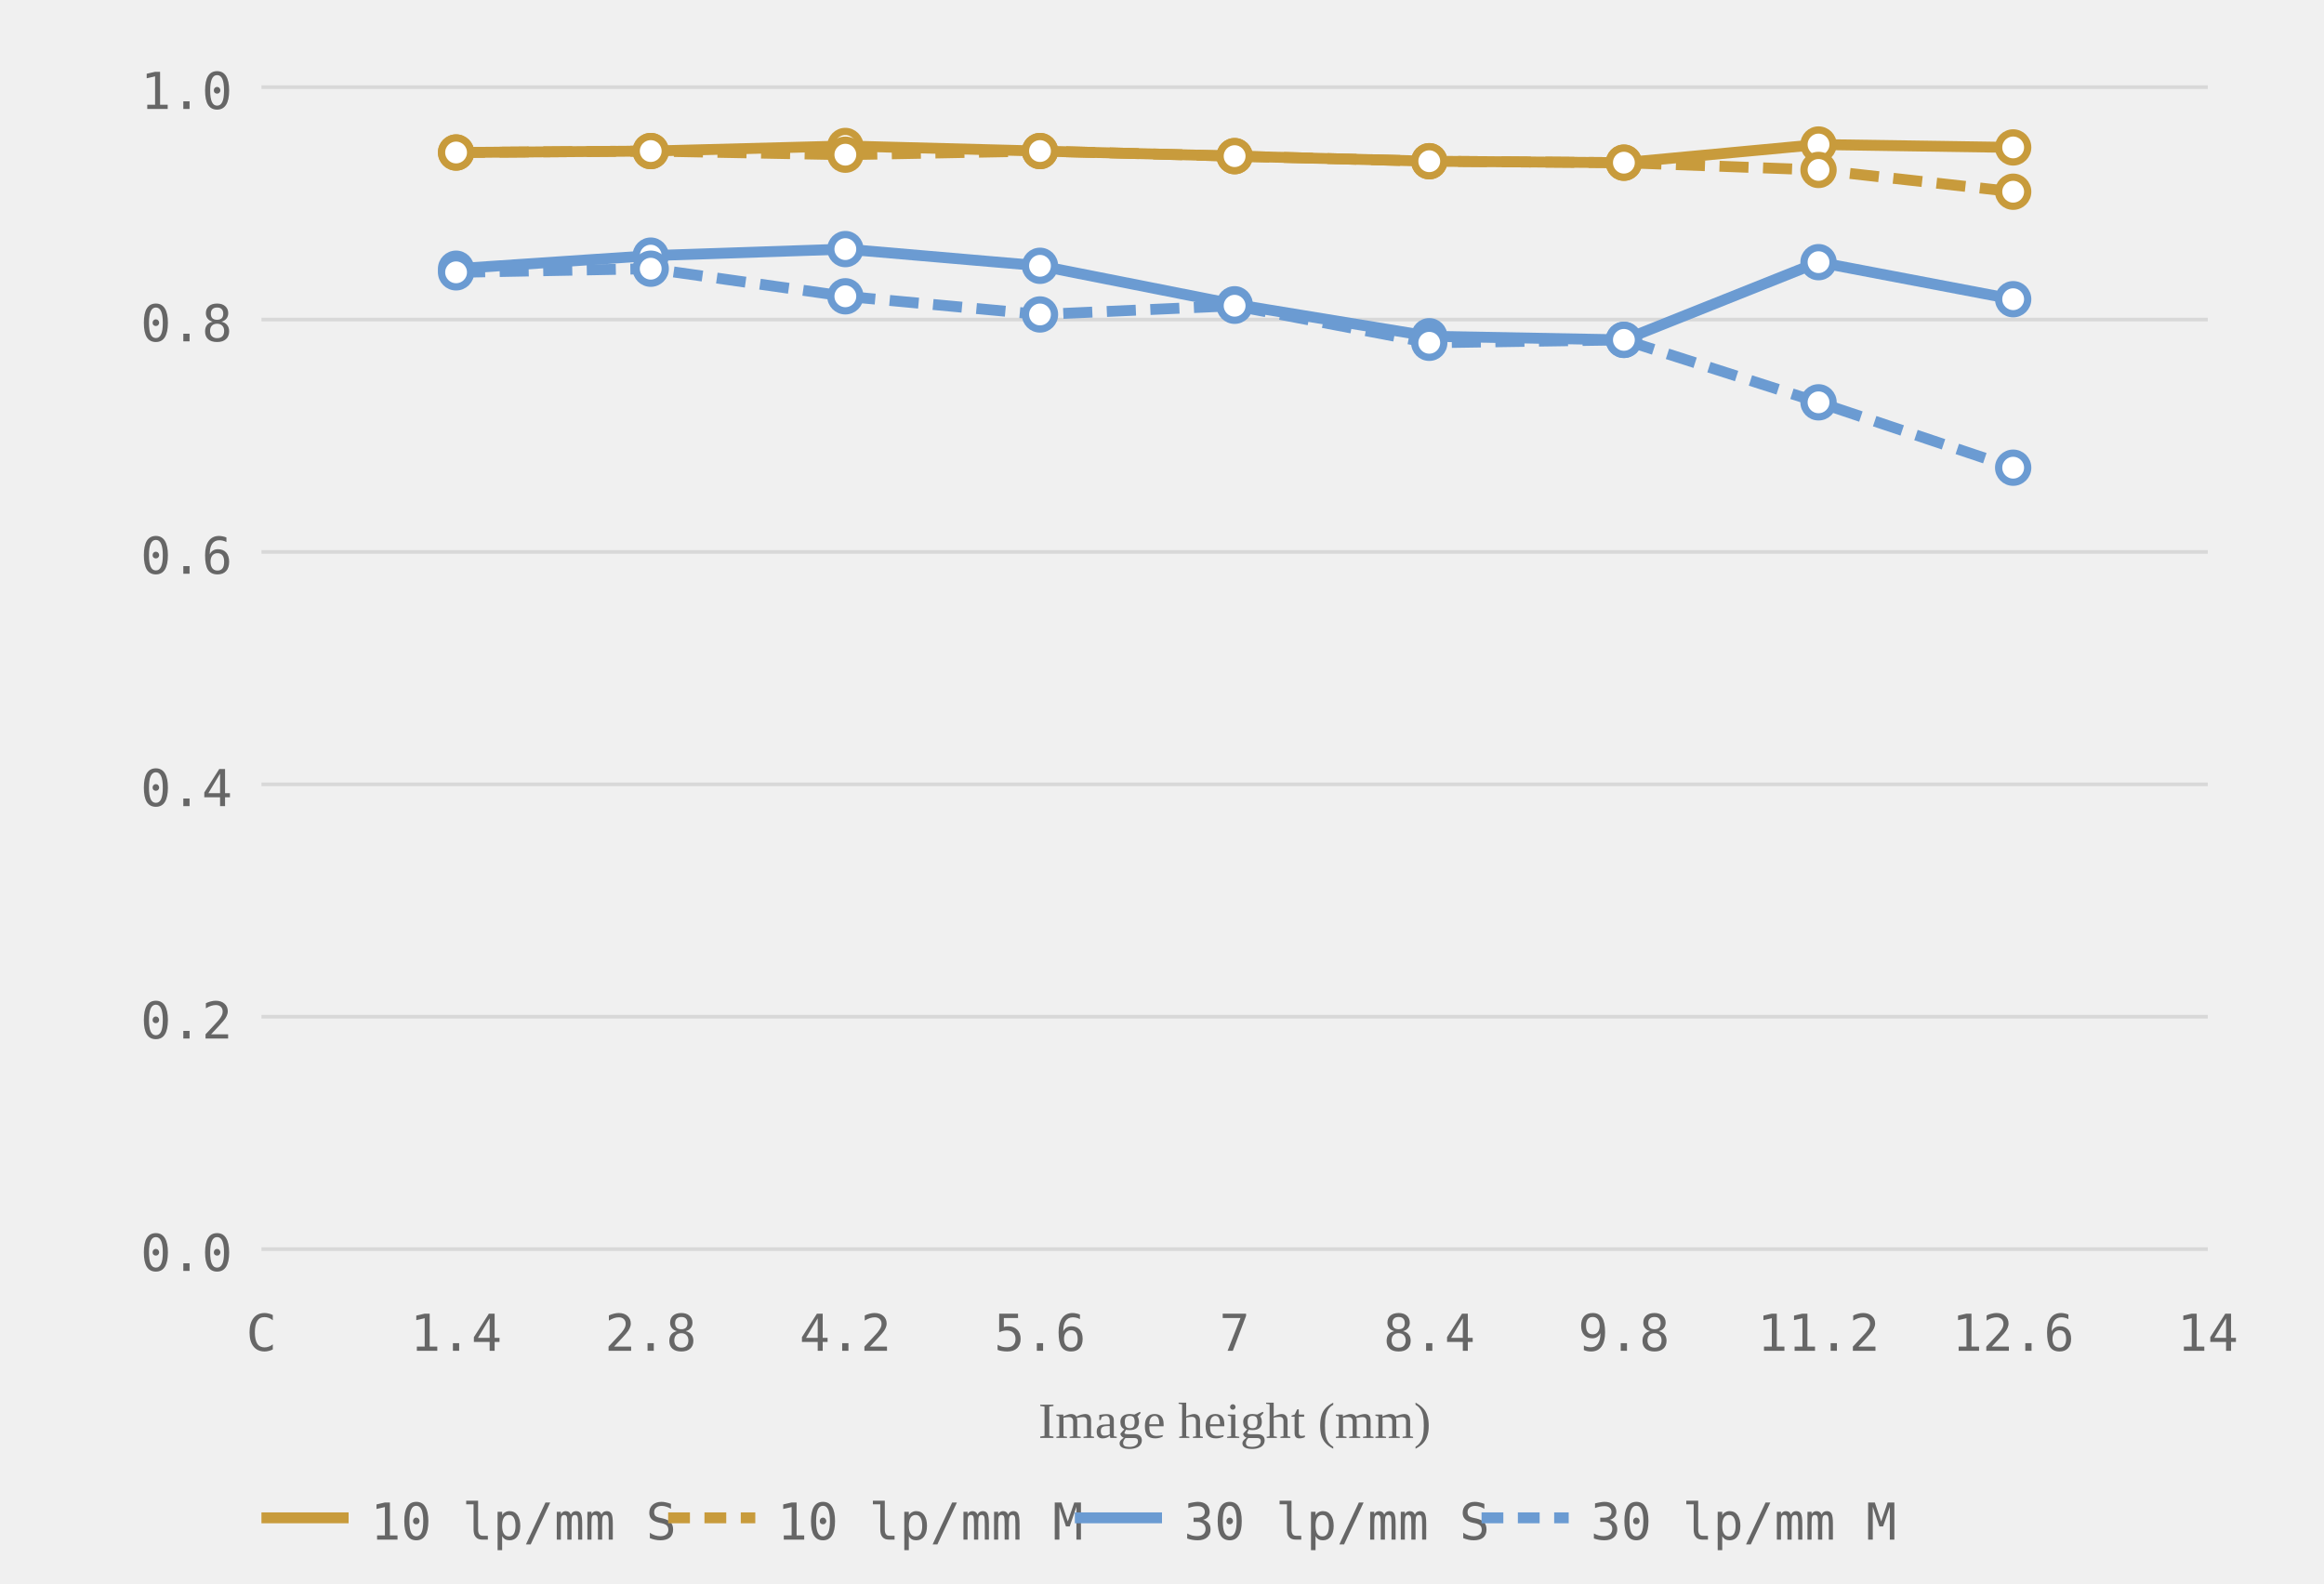
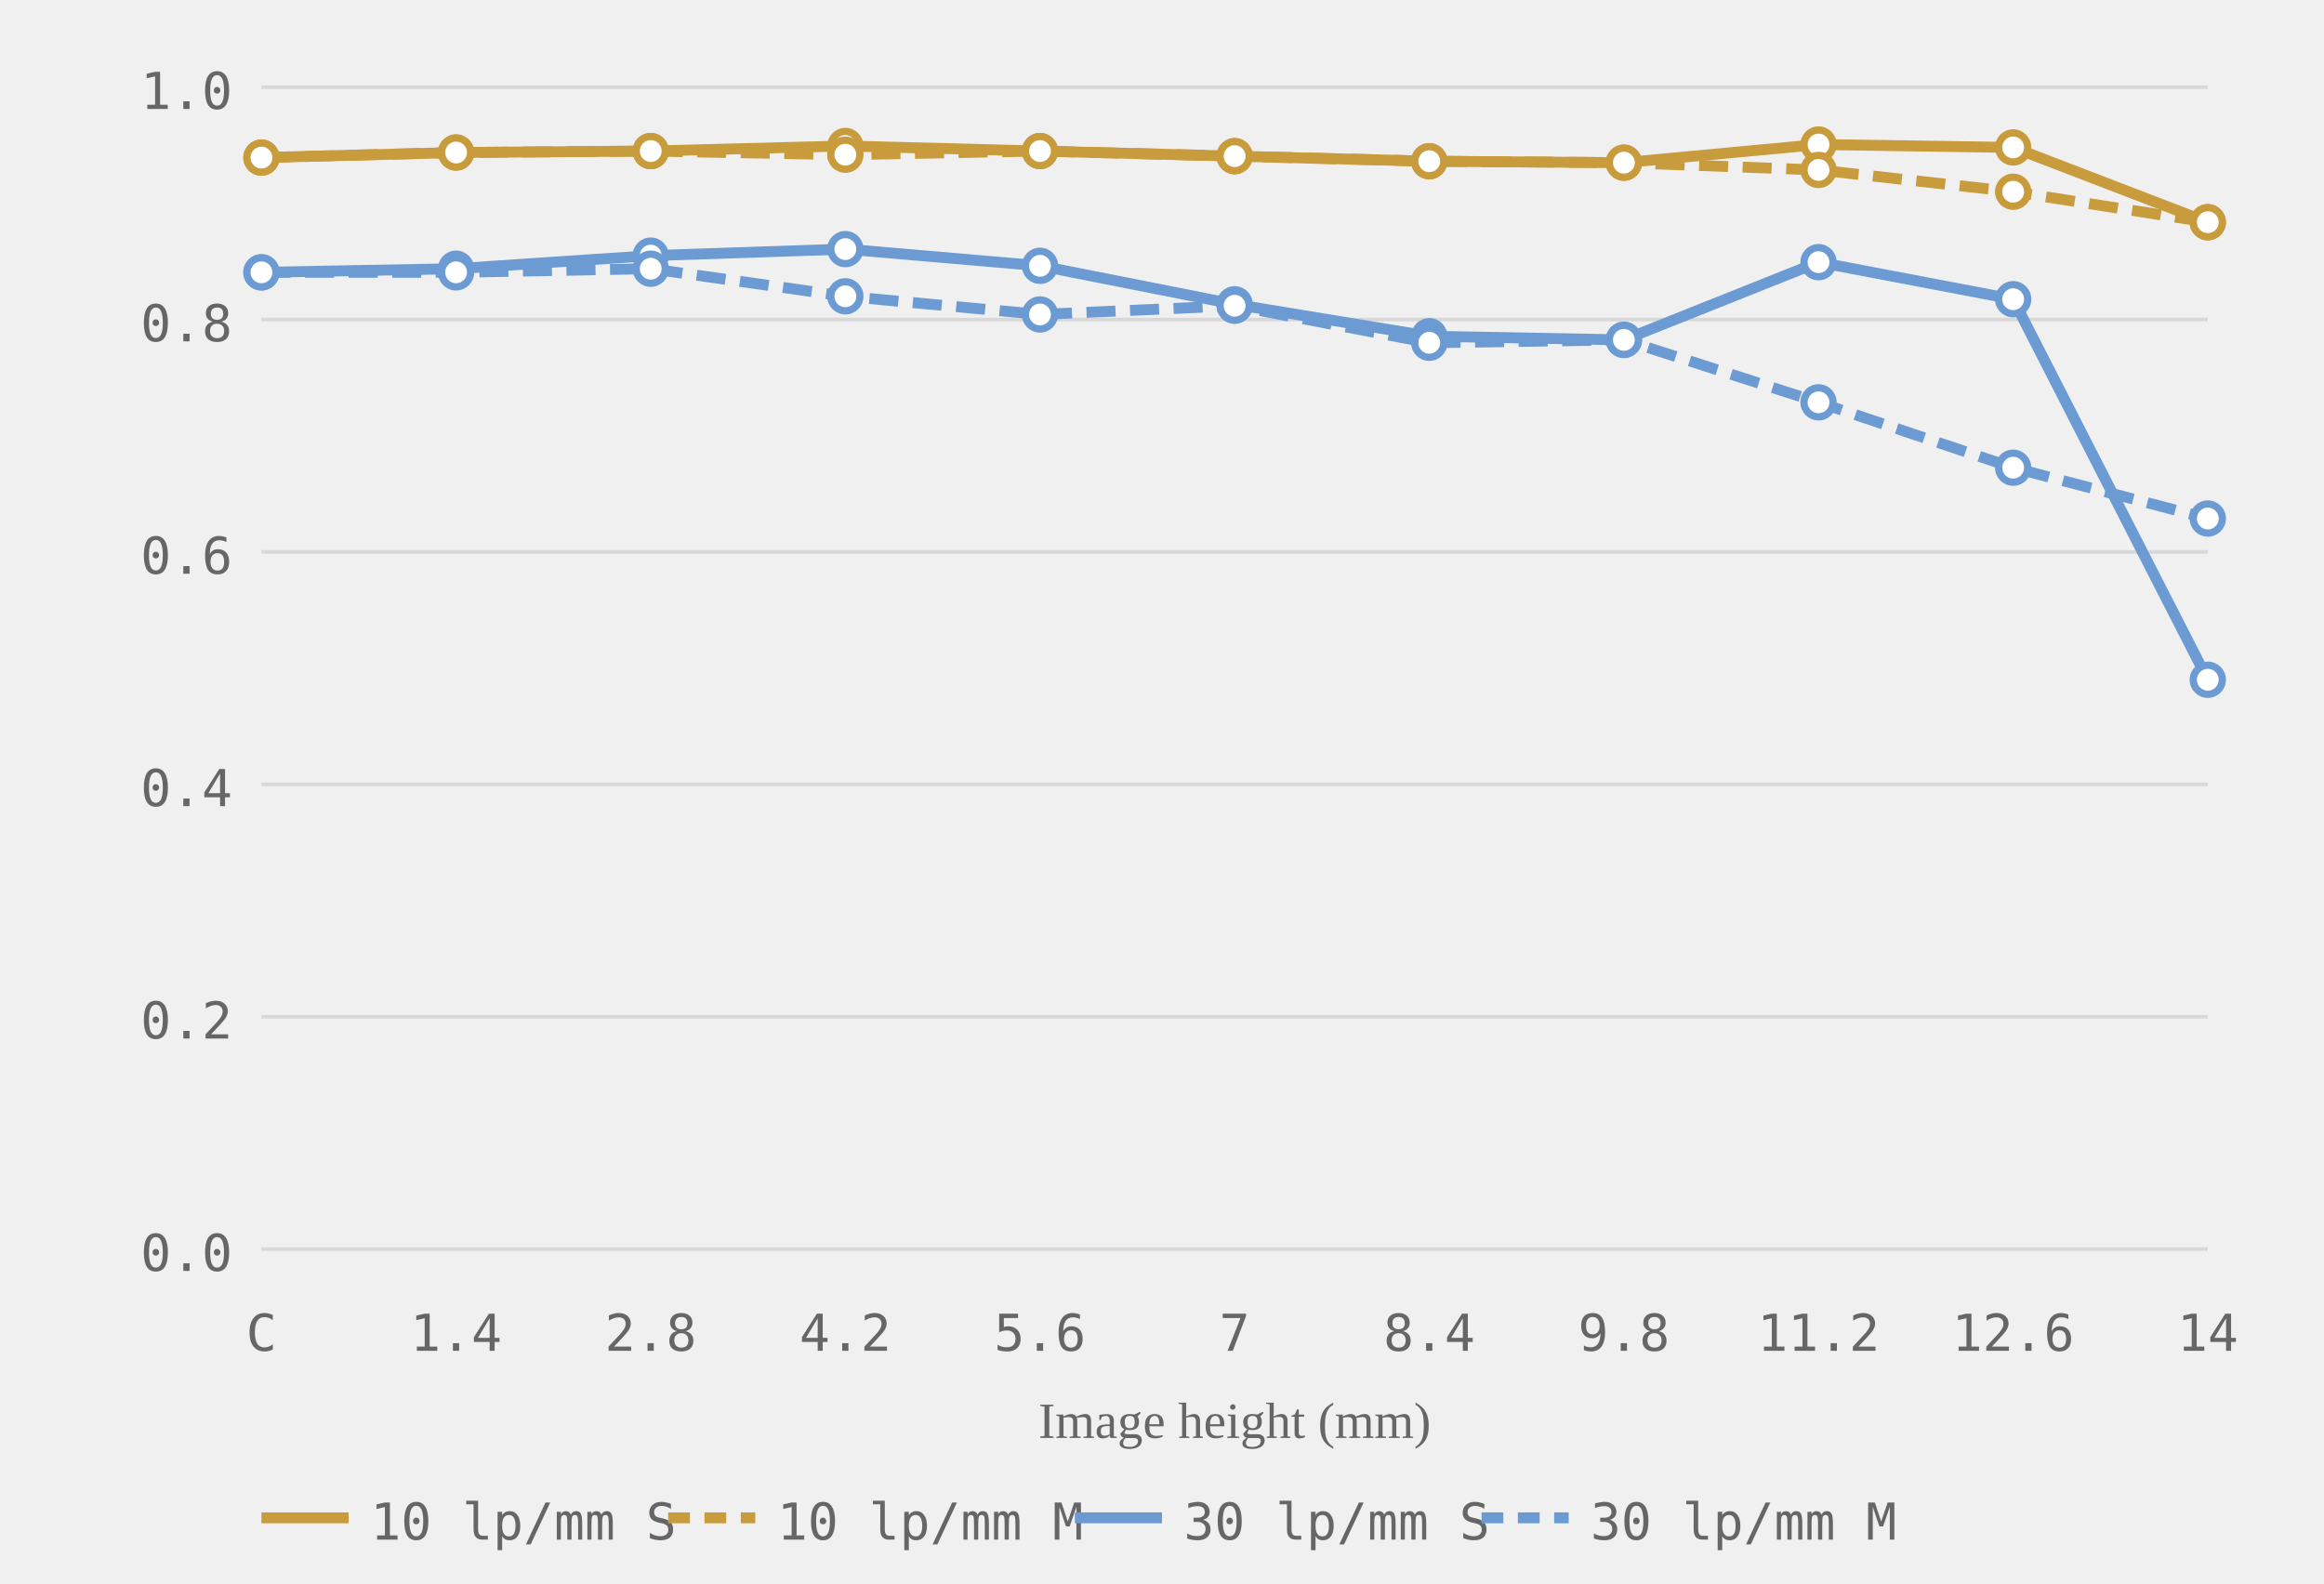
<svg xmlns="http://www.w3.org/2000/svg" viewBox="0 0 320 218" role="img" aria-label="MTF chart, generated from readings">
  <style>.grid-line { stroke: #d8d8d8; stroke-width: 0.5; }.axis-label { font-size: 7px; fill: #666666; font-family: ui-monospace, monospace; }.axis-y { text-anchor: end; }.axis-x { text-anchor: middle; }.axis-title { font-size: 7px; fill: #666666; text-anchor: middle; }.curve { fill: none; stroke-width: 1.5; }.curve-m { stroke-dasharray: 4 2; }.dot { fill: white; stroke-width: 1; }.legend-text { font-size: 7px; fill: #666666; font-family: ui-monospace, monospace; }</style>
  <line class="grid-line" x1="36" y1="172.0" x2="304" y2="172.0" />
  <line class="grid-line" x1="36" y1="140.0" x2="304" y2="140.0" />
  <line class="grid-line" x1="36" y1="108.0" x2="304" y2="108.0" />
  <line class="grid-line" x1="36" y1="76.0" x2="304" y2="76.0" />
  <line class="grid-line" x1="36" y1="44.0" x2="304" y2="44.0" />
  <line class="grid-line" x1="36" y1="12.0" x2="304" y2="12.0" />
  <text class="axis-label axis-y" x="32" y="175.0">0.0</text>
  <text class="axis-label axis-y" x="32" y="143.0">0.2</text>
  <text class="axis-label axis-y" x="32" y="111.0">0.4</text>
  <text class="axis-label axis-y" x="32" y="79.0">0.6</text>
  <text class="axis-label axis-y" x="32" y="47.0">0.8</text>
  <text class="axis-label axis-y" x="32" y="15.0">1.0</text>
  <text class="axis-label axis-x" x="36.0" y="186">C</text>
  <text class="axis-label axis-x" x="62.8" y="186">1.4</text>
  <text class="axis-label axis-x" x="89.6" y="186">2.8</text>
  <text class="axis-label axis-x" x="116.4" y="186">4.2</text>
  <text class="axis-label axis-x" x="143.2" y="186">5.6</text>
  <text class="axis-label axis-x" x="170.0" y="186">7</text>
  <text class="axis-label axis-x" x="196.8" y="186">8.4</text>
  <text class="axis-label axis-x" x="223.6" y="186">9.8</text>
  <text class="axis-label axis-x" x="250.4" y="186">11.2</text>
  <text class="axis-label axis-x" x="277.2" y="186">12.6</text>
  <text class="axis-label axis-x" x="304.0" y="186">14</text>
  <text class="axis-title" x="170.0" y="198">Image height (mm)</text>
-   <polyline class="curve curve-10" style="stroke:#c89b3c" points="62.8,21.0 89.6,20.8 116.4,20.1 143.2,20.8 170.0,21.5 196.8,22.2 223.6,22.4 250.4,19.9 277.2,20.3" />
-   <polyline class="curve curve-10 curve-m" style="stroke:#c89b3c" points="62.8,21.0 89.6,20.8 116.4,21.3 143.2,20.8 170.0,21.5 196.8,22.2 223.6,22.4 250.4,23.4 277.2,26.4" stroke-dasharray="4 2" />
-   <polyline class="curve curve-30" style="stroke:#6b9bd2" points="62.8,37.0 89.6,35.2 116.4,34.3 143.2,36.6 170.0,41.9 196.8,46.3 223.6,46.8 250.4,36.1 277.2,41.2" />
-   <polyline class="curve curve-30 curve-m" style="stroke:#6b9bd2" points="62.8,37.5 89.6,37.0 116.4,40.8 143.2,43.3 170.0,42.1 196.8,47.2 223.6,46.8 250.4,55.4 277.2,64.4" stroke-dasharray="4 2" />
+   <polyline class="curve curve-10" style="stroke:#c89b3c" points="36.0,21.7 62.8,21.0 89.6,20.8 116.4,20.1 143.2,20.8 170.0,21.5 196.8,22.2 223.6,22.4 250.4,19.9 277.2,20.3 304.0,30.6" />
+   <polyline class="curve curve-10 curve-m" style="stroke:#c89b3c" points="36.0,21.7 62.8,21.0 89.6,20.8 116.4,21.3 143.2,20.8 170.0,21.5 196.8,22.2 223.6,22.4 250.4,23.4 277.2,26.4 304.0,30.6" stroke-dasharray="4 2" />
+   <polyline class="curve curve-30" style="stroke:#6b9bd2" points="36.0,37.5 62.8,37.0 89.6,35.2 116.4,34.3 143.2,36.6 170.0,41.9 196.8,46.3 223.6,46.8 250.4,36.1 277.2,41.2 304.0,93.6" />
+   <polyline class="curve curve-30 curve-m" style="stroke:#6b9bd2" points="36.0,37.5 62.8,37.5 89.6,37.0 116.4,40.8 143.2,43.3 170.0,42.1 196.8,47.2 223.6,46.8 250.4,55.4 277.2,64.4 304.0,71.4" stroke-dasharray="4 2" />
+   <circle class="dot dot-10" style="stroke:#c89b3c" cx="36.0" cy="21.7" r="2" />
  <circle class="dot dot-10" style="stroke:#c89b3c" cx="62.8" cy="21.0" r="2" />
  <circle class="dot dot-10" style="stroke:#c89b3c" cx="89.6" cy="20.8" r="2" />
  <circle class="dot dot-10" style="stroke:#c89b3c" cx="116.4" cy="20.1" r="2" />
  <circle class="dot dot-10" style="stroke:#c89b3c" cx="143.2" cy="20.8" r="2" />
  <circle class="dot dot-10" style="stroke:#c89b3c" cx="170.0" cy="21.5" r="2" />
  <circle class="dot dot-10" style="stroke:#c89b3c" cx="196.8" cy="22.2" r="2" />
  <circle class="dot dot-10" style="stroke:#c89b3c" cx="223.6" cy="22.4" r="2" />
  <circle class="dot dot-10" style="stroke:#c89b3c" cx="250.4" cy="19.9" r="2" />
  <circle class="dot dot-10" style="stroke:#c89b3c" cx="277.2" cy="20.3" r="2" />
+   <circle class="dot dot-10" style="stroke:#c89b3c" cx="304.0" cy="30.6" r="2" />
+   <circle class="dot dot-10" style="stroke:#c89b3c" cx="36.0" cy="21.7" r="2" />
  <circle class="dot dot-10" style="stroke:#c89b3c" cx="62.8" cy="21.0" r="2" />
  <circle class="dot dot-10" style="stroke:#c89b3c" cx="89.6" cy="20.8" r="2" />
  <circle class="dot dot-10" style="stroke:#c89b3c" cx="116.4" cy="21.3" r="2" />
  <circle class="dot dot-10" style="stroke:#c89b3c" cx="143.2" cy="20.8" r="2" />
  <circle class="dot dot-10" style="stroke:#c89b3c" cx="170.0" cy="21.5" r="2" />
  <circle class="dot dot-10" style="stroke:#c89b3c" cx="196.8" cy="22.2" r="2" />
  <circle class="dot dot-10" style="stroke:#c89b3c" cx="223.6" cy="22.4" r="2" />
  <circle class="dot dot-10" style="stroke:#c89b3c" cx="250.4" cy="23.4" r="2" />
  <circle class="dot dot-10" style="stroke:#c89b3c" cx="277.2" cy="26.4" r="2" />
+   <circle class="dot dot-10" style="stroke:#c89b3c" cx="304.0" cy="30.6" r="2" />
+   <circle class="dot dot-30" style="stroke:#6b9bd2" cx="36.0" cy="37.5" r="2" />
  <circle class="dot dot-30" style="stroke:#6b9bd2" cx="62.8" cy="37.0" r="2" />
  <circle class="dot dot-30" style="stroke:#6b9bd2" cx="89.6" cy="35.2" r="2" />
  <circle class="dot dot-30" style="stroke:#6b9bd2" cx="116.4" cy="34.3" r="2" />
  <circle class="dot dot-30" style="stroke:#6b9bd2" cx="143.2" cy="36.6" r="2" />
  <circle class="dot dot-30" style="stroke:#6b9bd2" cx="170.0" cy="41.9" r="2" />
  <circle class="dot dot-30" style="stroke:#6b9bd2" cx="196.8" cy="46.3" r="2" />
  <circle class="dot dot-30" style="stroke:#6b9bd2" cx="223.6" cy="46.8" r="2" />
  <circle class="dot dot-30" style="stroke:#6b9bd2" cx="250.4" cy="36.1" r="2" />
  <circle class="dot dot-30" style="stroke:#6b9bd2" cx="277.2" cy="41.2" r="2" />
+   <circle class="dot dot-30" style="stroke:#6b9bd2" cx="304.0" cy="93.6" r="2" />
+   <circle class="dot dot-30" style="stroke:#6b9bd2" cx="36.0" cy="37.5" r="2" />
  <circle class="dot dot-30" style="stroke:#6b9bd2" cx="62.8" cy="37.5" r="2" />
  <circle class="dot dot-30" style="stroke:#6b9bd2" cx="89.6" cy="37.0" r="2" />
  <circle class="dot dot-30" style="stroke:#6b9bd2" cx="116.4" cy="40.8" r="2" />
  <circle class="dot dot-30" style="stroke:#6b9bd2" cx="143.2" cy="43.3" r="2" />
  <circle class="dot dot-30" style="stroke:#6b9bd2" cx="170.0" cy="42.1" r="2" />
  <circle class="dot dot-30" style="stroke:#6b9bd2" cx="196.8" cy="47.2" r="2" />
  <circle class="dot dot-30" style="stroke:#6b9bd2" cx="223.6" cy="46.8" r="2" />
  <circle class="dot dot-30" style="stroke:#6b9bd2" cx="250.4" cy="55.4" r="2" />
  <circle class="dot dot-30" style="stroke:#6b9bd2" cx="277.2" cy="64.4" r="2" />
+   <circle class="dot dot-30" style="stroke:#6b9bd2" cx="304.0" cy="71.4" r="2" />
  <line x1="36" y1="209" x2="48" y2="209" stroke="#c89b3c" stroke-width="1.5" />
  <text class="legend-text" x="51" y="212">10 lp/mm S</text>
  <line x1="92" y1="209" x2="104" y2="209" stroke="#c89b3c" stroke-width="1.5" stroke-dasharray="3 2" />
  <text class="legend-text" x="107" y="212">10 lp/mm M</text>
  <line x1="148" y1="209" x2="160" y2="209" stroke="#6b9bd2" stroke-width="1.5" />
  <text class="legend-text" x="163" y="212">30 lp/mm S</text>
  <line x1="204" y1="209" x2="216" y2="209" stroke="#6b9bd2" stroke-width="1.5" stroke-dasharray="3 2" />
  <text class="legend-text" x="219" y="212">30 lp/mm M</text>
</svg>
